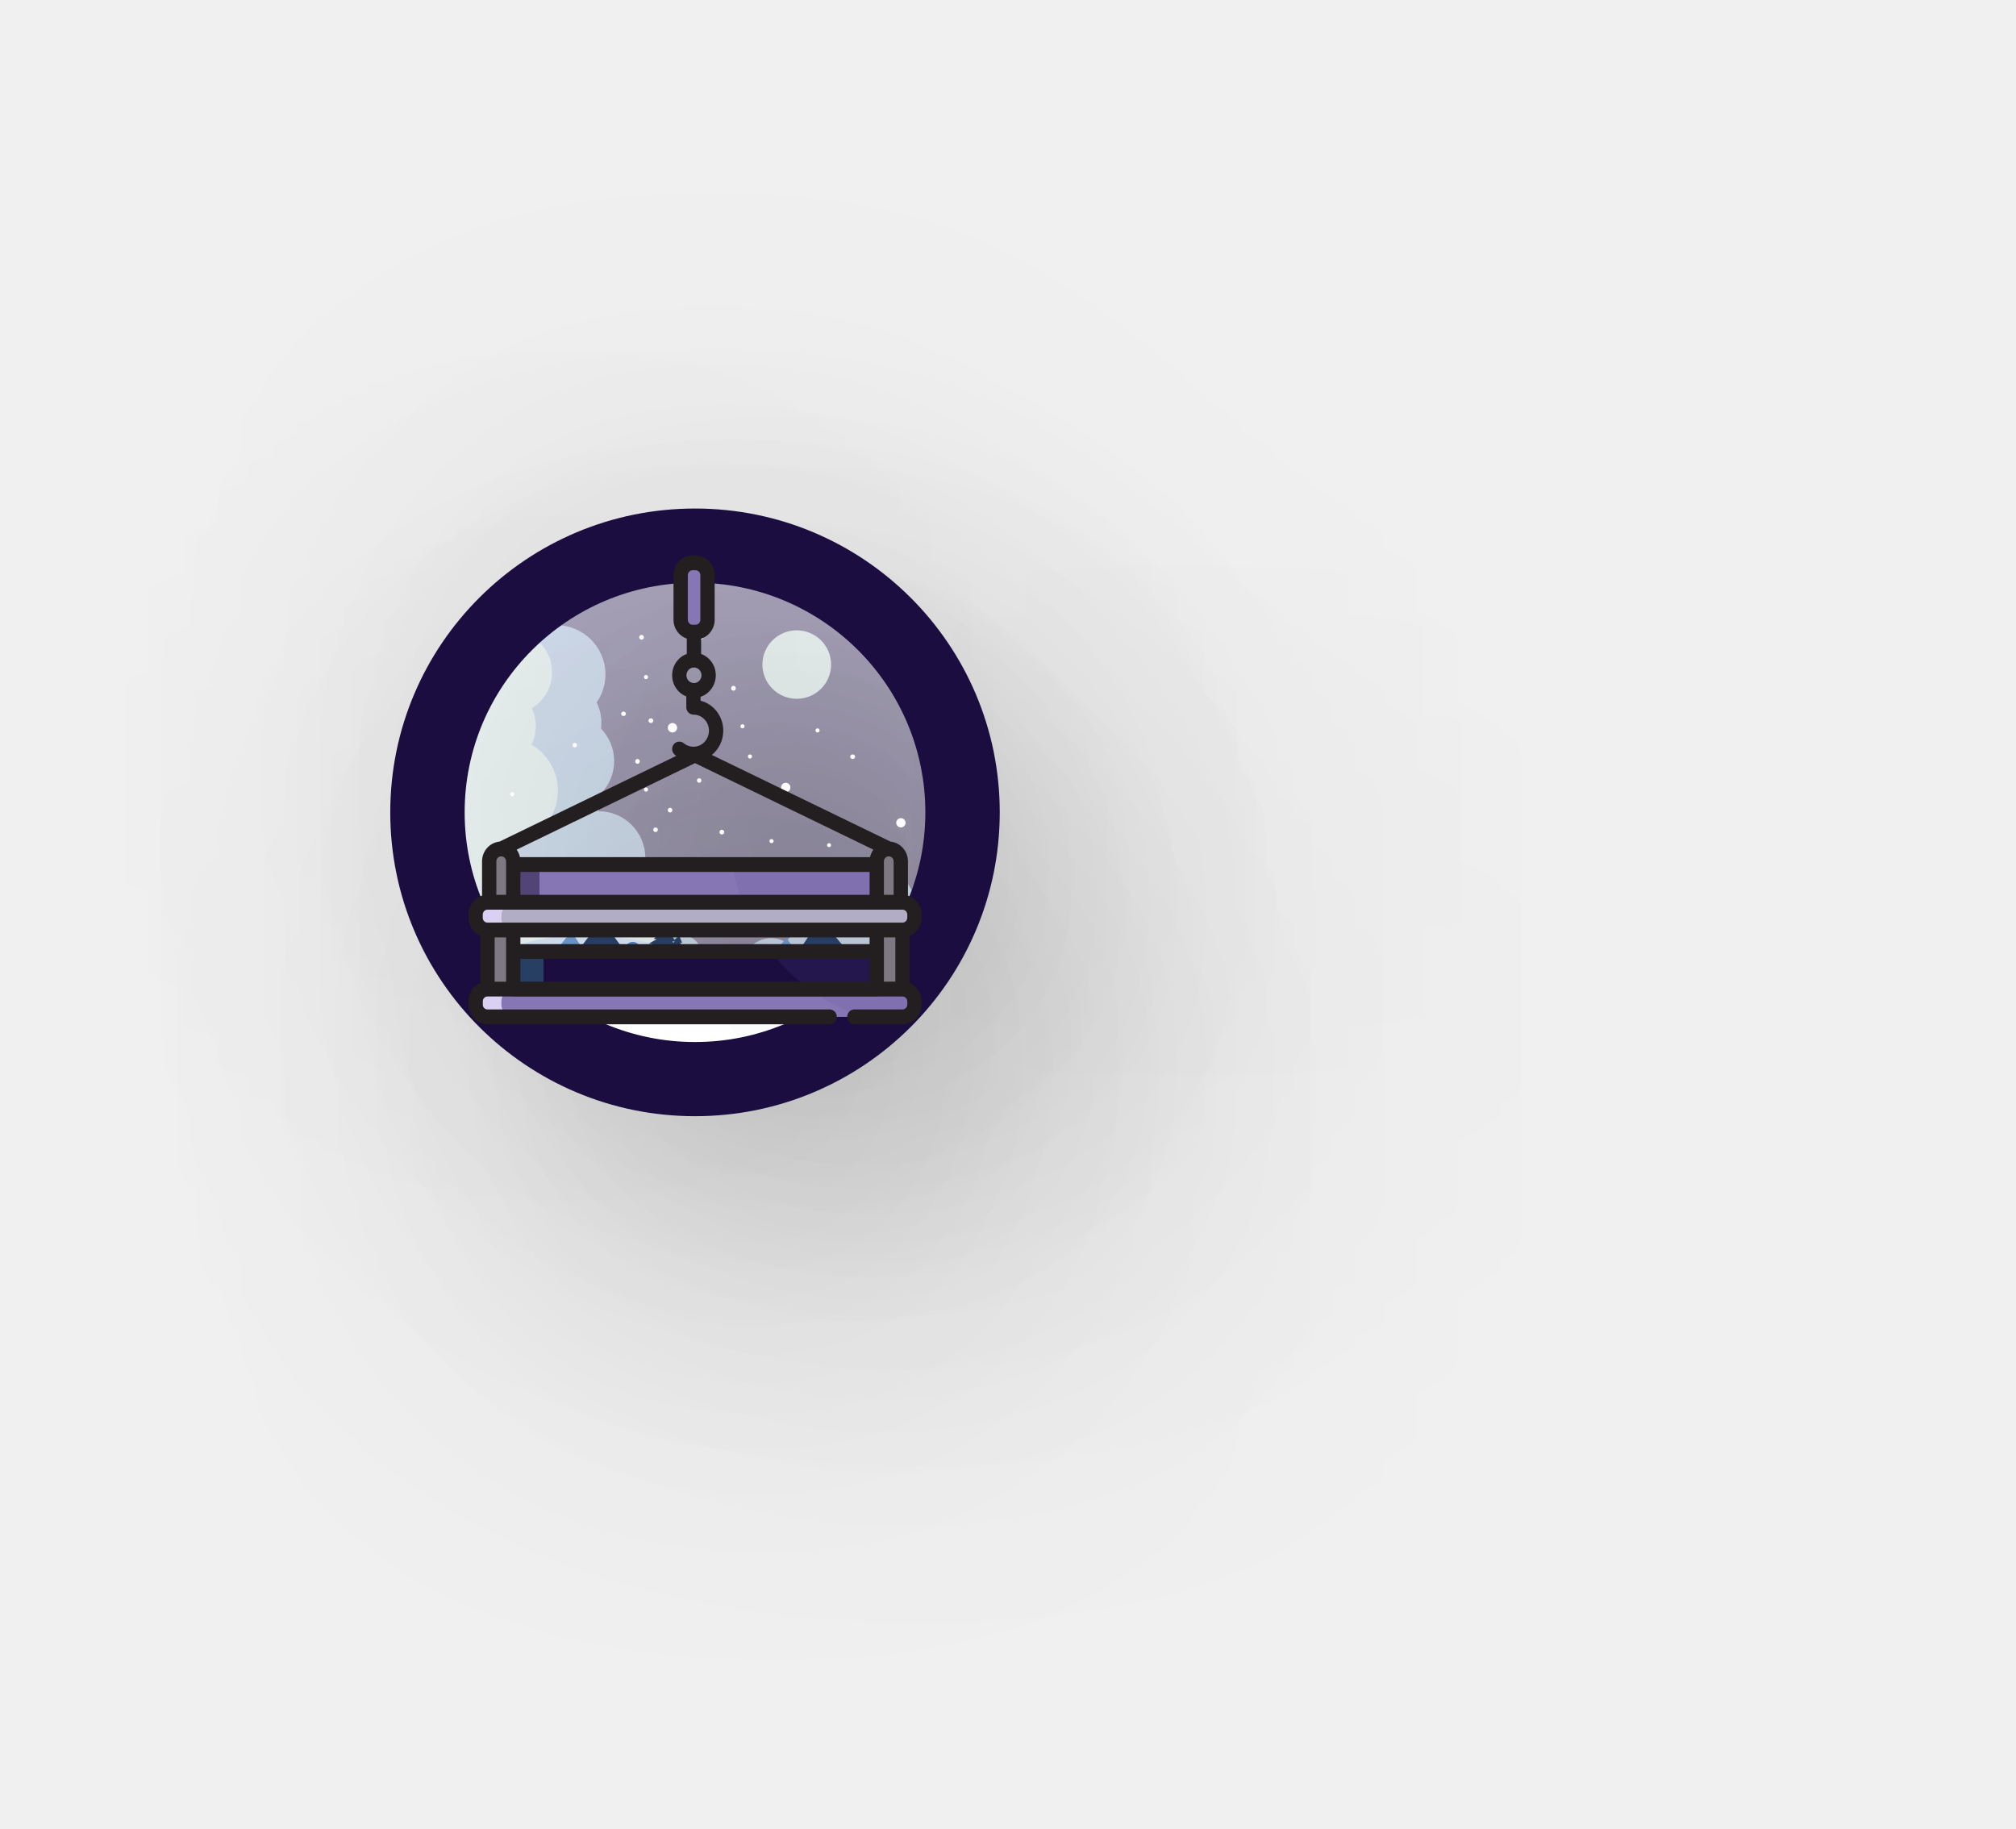
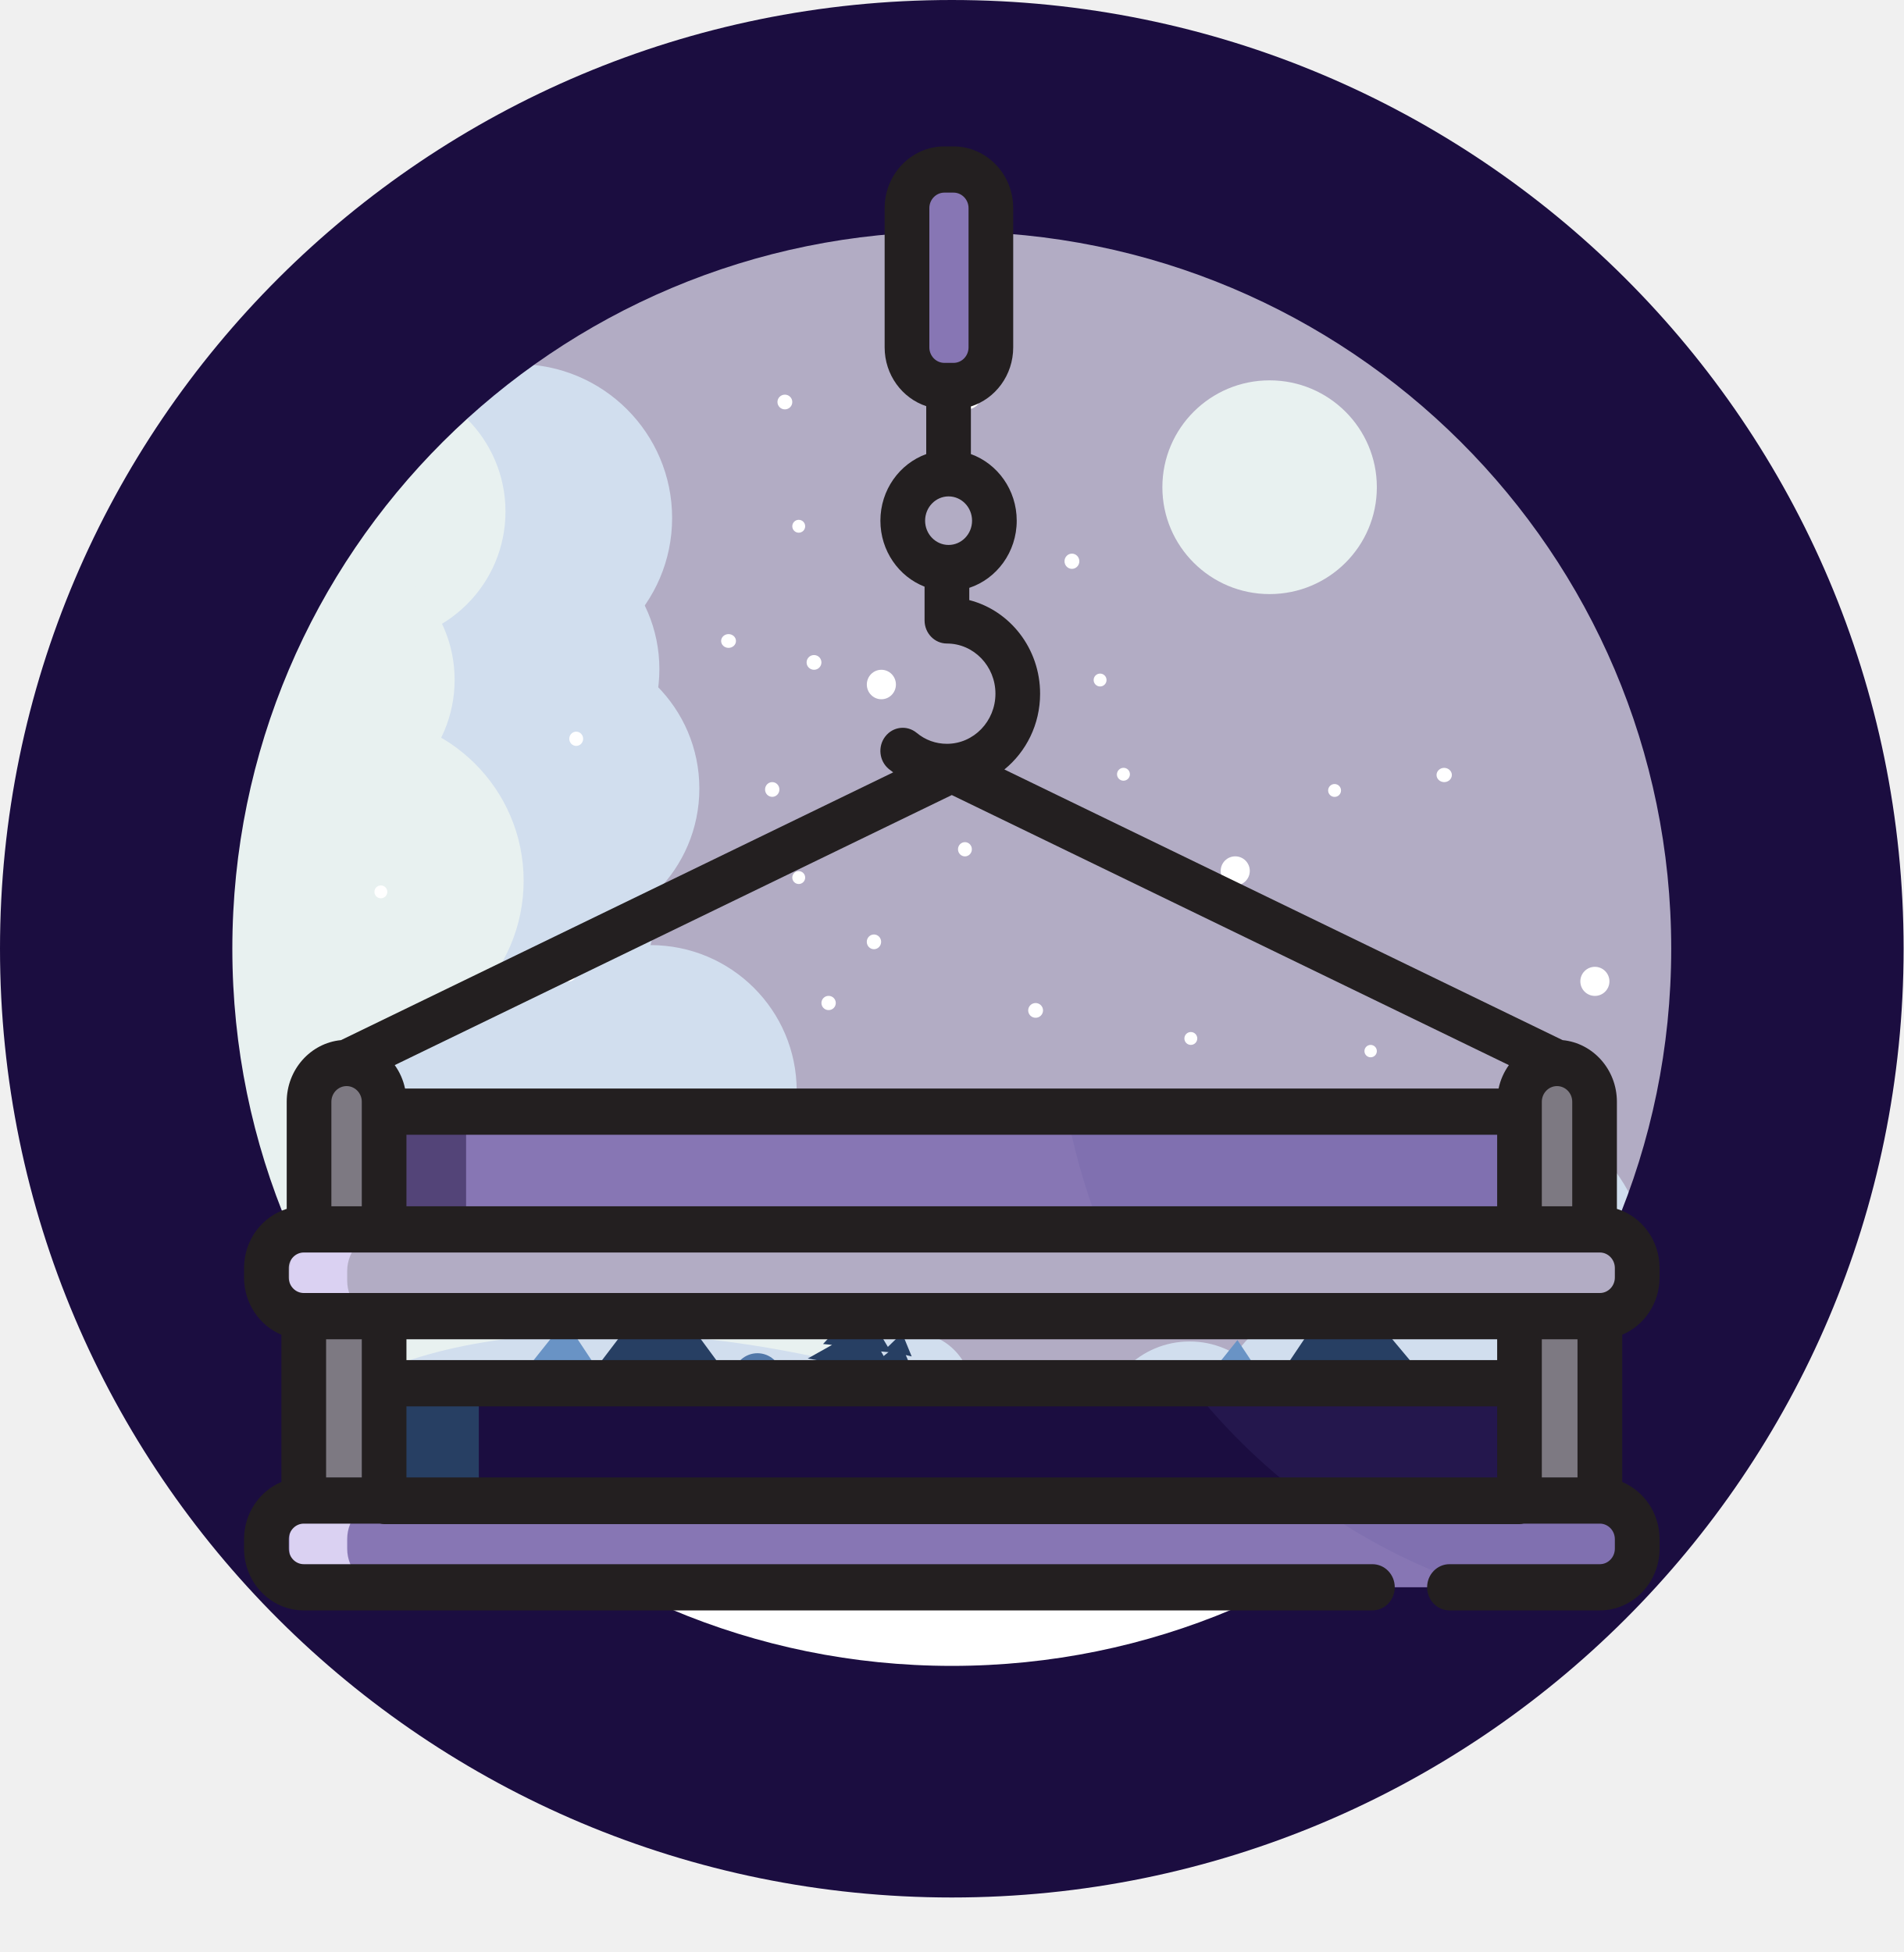
- <svg xmlns="http://www.w3.org/2000/svg" width="129" height="117" viewBox="0 0 129 117" fill="none">
-   <ellipse cx="45.313" cy="50.701" rx="14.608" ry="14.564" fill="#B2ACC4" />
-   <g filter="url(#filter0_dd_36_124)">
-     <path d="M38.741 43.152C38.741 44.893 37.325 46.305 35.579 46.305C33.832 46.305 32.417 44.893 32.417 43.152C32.417 41.411 33.832 40 35.579 40C37.325 40 38.741 41.411 38.741 43.152Z" fill="#D1DEEE" />
-     <path d="M38.481 46.249C38.481 47.898 37.14 49.234 35.486 49.234C33.832 49.234 32.491 47.898 32.491 46.249C32.491 44.6 33.832 43.264 35.486 43.264C37.14 43.264 38.481 44.6 38.481 46.249Z" fill="#D1DEEE" />
-     <path d="M39.299 48.697C39.299 50.345 37.958 51.682 36.304 51.682C34.65 51.682 33.309 50.345 33.309 48.697C33.309 47.048 34.65 45.711 36.304 45.711C37.958 45.711 39.299 47.048 39.299 48.697Z" fill="#D1DEEE" />
-     <path d="M43.429 60.23C43.429 61.121 42.704 61.844 41.81 61.844C40.917 61.844 40.192 61.121 40.192 60.23C40.192 59.339 40.917 58.617 41.81 58.617C42.704 58.617 43.429 59.339 43.429 60.23Z" fill="#D1DEEE" />
-     <path d="M44.88 61.065C44.88 61.741 44.33 62.289 43.652 62.289C42.974 62.289 42.424 61.741 42.424 61.065C42.424 60.389 42.974 59.841 43.652 59.841C44.33 59.841 44.88 60.389 44.88 61.065Z" fill="#D1DEEE" />
-     <path d="M46.889 61.844C46.889 62.52 46.339 63.067 45.661 63.067C44.983 63.067 44.433 62.52 44.433 61.844C44.433 61.168 44.983 60.62 45.661 60.62C46.339 60.62 46.889 61.168 46.889 61.844Z" fill="#D1DEEE" />
-     <path d="M58.757 58.636C58.757 60.592 57.166 62.177 55.204 62.177C53.242 62.177 51.651 60.592 51.651 58.636C51.651 56.68 53.242 55.094 55.204 55.094C57.166 55.094 58.757 56.68 58.757 58.636Z" fill="#D1DEEE" />
-     <path d="M51.167 61.844C51.167 62.847 50.351 63.661 49.344 63.661C48.337 63.661 47.521 62.847 47.521 61.844C47.521 60.84 48.337 60.026 49.344 60.026C50.351 60.026 51.167 60.84 51.167 61.844Z" fill="#D1DEEE" />
-     <path d="M53.66 61.25C53.66 62.254 52.844 63.067 51.837 63.067C50.83 63.067 50.014 62.254 50.014 61.25C50.014 60.247 50.83 59.433 51.837 59.433C52.844 59.433 53.66 60.247 53.66 61.25Z" fill="#D1DEEE" />
-     <path d="M49.27 62.882C49.27 63.886 48.454 64.699 47.447 64.699C46.44 64.699 45.624 63.886 45.624 62.882C45.624 61.878 46.44 61.065 47.447 61.065C48.454 61.065 49.27 61.878 49.27 62.882Z" fill="#D1DEEE" />
-     <path d="M41.308 58.636C41.308 59.527 40.584 60.249 39.69 60.249C38.796 60.249 38.072 59.527 38.072 58.636C38.072 57.745 38.796 57.022 39.69 57.022C40.584 57.022 41.308 57.745 41.308 58.636Z" fill="#D1DEEE" />
-     <path d="M38.406 51.107C38.406 52.756 37.066 54.093 35.411 54.093C33.757 54.093 32.417 52.756 32.417 51.107C32.417 49.458 33.757 48.122 35.411 48.122C37.066 48.122 38.406 49.458 38.406 51.107Z" fill="#D1DEEE" />
-     <path d="M41.293 54.89C41.293 56.539 39.952 57.875 38.298 57.875C36.644 57.875 30.705 57.336 30.705 55.687C30.705 54.038 36.644 51.905 38.298 51.905C39.952 51.905 41.293 53.241 41.293 54.89Z" fill="#D1DEEE" />
-   </g>
-   <g filter="url(#filter1_d_36_124)">
-     <path d="M35.328 43.02C35.328 44.505 34.12 45.709 32.63 45.709C31.14 45.709 29.932 44.505 29.932 43.02C29.932 41.535 31.14 40.332 32.63 40.332C34.12 40.332 35.328 41.535 35.328 43.02Z" fill="#E8F1F0" />
-     <path d="M34.286 46.469C34.286 47.954 33.078 49.158 31.588 49.158C30.098 49.158 28.89 47.954 28.89 46.469C28.89 44.984 30.098 43.781 31.588 43.781C33.078 43.781 34.286 44.984 34.286 46.469Z" fill="#E8F1F0" />
-     <path d="M35.7 50.586C35.7 52.46 34.175 53.979 32.295 53.979C30.415 53.979 28.89 52.46 28.89 50.586C28.89 48.712 30.415 47.192 32.295 47.192C34.175 47.192 35.7 48.712 35.7 50.586Z" fill="#E8F1F0" />
-     <path d="M32.946 54.498C32.946 55.952 31.763 57.131 30.304 57.131C28.845 57.131 27.662 55.952 27.662 54.498C27.662 53.044 28.845 51.865 30.304 51.865C31.763 51.865 32.946 53.044 32.946 54.498Z" fill="#E8F1F0" />
-     <path d="M36.928 58.8C36.928 60.254 35.745 61.433 34.286 61.433C32.827 61.433 31.644 60.254 31.644 58.8C31.644 57.346 32.827 56.167 34.286 56.167C35.745 56.167 36.928 57.346 36.928 58.8Z" fill="#E8F1F0" />
-     <path d="M38.788 58.986C38.788 59.887 38.055 60.617 37.151 60.617C36.247 60.617 35.514 59.887 35.514 58.986C35.514 58.084 36.247 57.354 37.151 57.354C38.055 57.354 38.788 58.084 38.788 58.986Z" fill="#E8F1F0" />
-     <path d="M40.611 59.876C40.611 60.551 40.062 61.099 39.383 61.099C38.705 61.099 38.156 60.551 38.156 59.876C38.156 59.2 38.705 58.652 39.383 58.652C40.062 58.652 40.611 59.2 40.611 59.876Z" fill="#E8F1F0" />
-     <path d="M42.397 60.617C42.397 61.293 41.848 61.841 41.169 61.841C40.491 61.841 39.942 61.293 39.942 60.617C39.942 59.941 40.491 59.393 41.169 59.393C41.848 59.393 42.397 59.941 42.397 60.617Z" fill="#E8F1F0" />
-     <path d="M33.132 58.318C33.132 59.772 31.949 60.951 30.49 60.951C29.031 60.951 27.848 59.772 27.848 58.318C27.848 56.864 29.031 55.685 30.49 55.685C31.949 55.685 33.132 56.864 33.132 58.318Z" fill="#E8F1F0" />
-   </g>
-   <g filter="url(#filter2_d_36_124)">
-     <ellipse cx="50.983" cy="42.522" rx="2.197" ry="2.19" fill="#E8F1F0" />
-   </g>
-   <g filter="url(#filter3_d_36_124)">
-     <ellipse cx="10.708" cy="4.936" rx="10.708" ry="4.936" transform="matrix(0.972867 0.231363 -0.232686 0.972552 31.7778 57.9825)" fill="#D1DEEE" />
-   </g>
-   <path d="M49.523 60.997L50.324 59.997L51.049 61.09H50.77L51.291 61.83H51.049L51.291 62.256H50.77H50.212L49.207 62.348L49.523 61.83H49.337L49.84 61.09L49.523 60.997Z" fill="#6993C5" />
-   <path d="M53.91 59.753L52.398 57.894L51.273 59.914L51.756 59.885L50.885 61.183L51.349 61.155L50.229 62.041L54.728 62.138L53.881 61.093L54.401 61.062L53.335 59.788L53.91 59.753Z" fill="#273F63" />
-   <path d="M43.119 59.704L42.64 58.875L42.068 59.602L42.26 59.62L41.834 60.078L42.019 60.096L41.52 60.376L43.291 60.698L43.023 60.232L43.23 60.252L42.89 59.682L43.119 59.704Z" fill="#273F63" />
-   <path d="M43.65 60.333L43.453 59.854L43.094 60.202L43.196 60.226L42.935 60.441L43.032 60.464L42.745 60.577L43.67 60.877L43.56 60.608L43.669 60.634L43.529 60.304L43.65 60.333Z" fill="#273F63" />
-   <g filter="url(#filter4_d_36_124)">
-     <path d="M59.113 64.026C58.622 63.503 57.916 63.044 57.046 62.682C56.176 62.321 55.163 62.067 54.083 61.938C53.003 61.809 51.881 61.809 50.801 61.938C49.72 62.066 48.708 62.32 47.838 62.681C46.967 63.043 46.261 63.502 45.77 64.025C45.279 64.548 45.017 65.123 45.001 65.707C44.985 66.29 45.217 66.868 45.679 67.399C46.141 67.93 46.822 68.399 47.673 68.773L52.441 65.763L59.113 64.026Z" fill="white" />
-   </g>
-   <path d="M39.849 59.902L38.455 57.949L37.209 59.902H37.693L36.744 61.148H37.209L36.038 61.967L40.519 62.339L39.738 61.241H40.258L39.273 59.902H39.849Z" fill="#273F63" />
-   <path d="M35.756 60.597L36.552 59.597L37.274 60.69H36.996L37.515 61.43H37.274L37.515 61.856H36.996H36.441L35.441 61.948L35.756 61.43H35.57L36.071 60.69L35.756 60.597Z" fill="#6993C5" />
-   <path d="M40.991 61.476L40.489 60.768L40.081 61.476H40.229L39.932 61.978H40.081L39.746 62.407H41.233L40.991 61.978H41.177L40.768 61.476H40.991Z" fill="#5E718F" stroke="#5177A8" stroke-linecap="round" stroke-linejoin="round" />
-   <g filter="url(#filter5_d_36_124)">
-     <ellipse cx="7.311" cy="3.133" rx="7.311" ry="3.133" transform="matrix(0.936286 0.351239 -0.353098 0.935586 35.0403 60.1428)" fill="white" />
-   </g>
-   <path d="M63.972 51.979C63.972 62.716 55.241 71.42 44.472 71.42C33.702 71.42 24.972 62.716 24.972 51.979C24.972 41.242 33.702 32.538 44.472 32.538C55.241 32.538 63.972 41.242 63.972 51.979ZM29.732 51.979C29.732 60.095 36.331 66.674 44.472 66.674C52.612 66.674 59.211 60.095 59.211 51.979C59.211 43.863 52.612 37.284 44.472 37.284C36.331 37.284 29.732 43.863 29.732 51.979Z" fill="#1B0D40" />
-   <ellipse cx="43.029" cy="46.565" rx="0.298" ry="0.302" fill="white" />
-   <ellipse cx="44.437" cy="55.281" rx="0.298" ry="0.288" fill="white" />
-   <ellipse cx="50.279" cy="50.384" rx="0.298" ry="0.298" fill="white" />
-   <ellipse cx="57.646" cy="52.647" rx="0.298" ry="0.298" fill="white" />
-   <ellipse cx="44.78" cy="40.629" rx="0.298" ry="0.298" fill="white" />
-   <ellipse cx="39.898" cy="45.672" rx="0.152" ry="0.141" fill="white" />
-   <ellipse cx="41.649" cy="46.111" rx="0.152" ry="0.151" fill="white" />
-   <ellipse cx="40.793" cy="48.716" rx="0.147" ry="0.151" fill="white" />
-   <ellipse cx="44.741" cy="49.94" rx="0.142" ry="0.146" fill="white" />
-   <ellipse cx="41.947" cy="53.091" rx="0.147" ry="0.146" fill="white" />
-   <ellipse cx="46.189" cy="53.242" rx="0.152" ry="0.151" fill="white" />
-   <ellipse cx="54.559" cy="48.418" rx="0.157" ry="0.146" fill="white" />
-   <ellipse cx="41.052" cy="40.776" rx="0.152" ry="0.151" fill="white" />
-   <ellipse cx="46.932" cy="44.038" rx="0.152" ry="0.156" fill="white" />
-   <ellipse cx="49.354" cy="57.022" rx="0.147" ry="0.146" fill="white" />
-   <ellipse cx="38.405" cy="59.441" rx="0.147" ry="0.156" fill="white" />
-   <ellipse cx="52.289" cy="60.919" rx="0.157" ry="0.151" fill="white" />
-   <ellipse cx="36.62" cy="52.501" rx="0.152" ry="0.151" fill="white" />
-   <ellipse cx="36.776" cy="47.677" rx="0.142" ry="0.146" fill="white" />
-   <ellipse cx="42.877" cy="51.837" rx="0.147" ry="0.151" fill="white" />
-   <ellipse cx="44.662" cy="44.897" rx="0.034" ry="0.039" fill="#C4C4C4" />
-   <ellipse cx="45.812" cy="46.594" rx="0.039" ry="0.039" fill="#C4C4C4" />
-   <ellipse cx="47.989" cy="48.404" rx="0.132" ry="0.132" fill="white" />
-   <ellipse cx="47.51" cy="46.472" rx="0.132" ry="0.132" fill="white" />
-   <ellipse cx="41.336" cy="43.322" rx="0.132" ry="0.132" fill="white" />
-   <ellipse cx="47.06" cy="55.603" rx="0.122" ry="0.132" fill="white" />
-   <ellipse cx="53.052" cy="54.076" rx="0.127" ry="0.127" fill="white" />
-   <ellipse cx="52.793" cy="59.3" rx="0.132" ry="0.132" fill="white" />
-   <ellipse cx="32.775" cy="50.813" rx="0.132" ry="0.132" fill="white" />
-   <ellipse cx="41.336" cy="50.521" rx="0.132" ry="0.132" fill="white" />
-   <ellipse cx="43.195" cy="57.822" rx="0.132" ry="0.127" fill="white" />
-   <ellipse cx="45.308" cy="58.129" rx="0.132" ry="0.132" fill="white" />
-   <ellipse cx="49.369" cy="53.818" rx="0.132" ry="0.132" fill="white" />
-   <ellipse cx="52.314" cy="46.736" rx="0.132" ry="0.132" fill="white" />
+ <svg xmlns="http://www.w3.org/2000/svg" width="39" height="40" viewBox="0 0 39 40" fill="none">
+   <ellipse cx="20.341" cy="18.163" rx="14.608" ry="14.564" fill="#B2ACC4" />
+   <path d="M13.77 10.615C13.77 12.356 12.354 13.767 10.607 13.767C8.861 13.767 7.445 12.356 7.445 10.615C7.445 8.874 8.861 7.462 10.607 7.462C12.354 7.462 13.77 8.874 13.77 10.615Z" fill="#D1DEEE" />
+   <path d="M13.509 13.711C13.509 15.36 12.168 16.697 10.514 16.697C8.86 16.697 7.519 15.36 7.519 13.711C7.519 12.063 8.86 10.726 10.514 10.726C12.168 10.726 13.509 12.063 13.509 13.711Z" fill="#D1DEEE" />
+   <path d="M14.328 16.159C14.328 17.808 12.987 19.145 11.333 19.145C9.679 19.145 8.338 17.808 8.338 16.159C8.338 14.51 9.679 13.174 11.333 13.174C12.987 13.174 14.328 14.51 14.328 16.159Z" fill="#D1DEEE" />
+   <path d="M18.457 27.693C18.457 28.584 17.733 29.306 16.839 29.306C15.945 29.306 15.22 28.584 15.22 27.693C15.22 26.802 15.945 26.079 16.839 26.079C17.733 26.079 18.457 26.802 18.457 27.693Z" fill="#D1DEEE" />
+   <path d="M19.908 28.527C19.908 29.203 19.358 29.751 18.68 29.751C18.002 29.751 17.453 29.203 17.453 28.527C17.453 27.851 18.002 27.303 18.68 27.303C19.358 27.303 19.908 27.851 19.908 28.527Z" fill="#D1DEEE" />
+   <path d="M21.917 29.306C21.917 29.982 21.367 30.53 20.689 30.53C20.011 30.53 19.462 29.982 19.462 29.306C19.462 28.63 20.011 28.082 20.689 28.082C21.367 28.082 21.917 28.63 21.917 29.306Z" fill="#D1DEEE" />
+   <path d="M33.785 26.098C33.785 28.054 32.194 29.64 30.232 29.64C28.27 29.64 26.679 28.054 26.679 26.098C26.679 24.142 28.27 22.556 30.232 22.556C32.194 22.556 33.785 24.142 33.785 26.098Z" fill="#D1DEEE" />
+   <path d="M26.195 29.306C26.195 30.31 25.379 31.123 24.372 31.123C23.366 31.123 22.549 30.31 22.549 29.306C22.549 28.302 23.366 27.489 24.372 27.489C25.379 27.489 26.195 28.302 26.195 29.306Z" fill="#D1DEEE" />
+   <path d="M28.688 28.713C28.688 29.716 27.872 30.53 26.865 30.53C25.858 30.53 25.042 29.716 25.042 28.713C25.042 27.709 25.858 26.895 26.865 26.895C27.872 26.895 28.688 27.709 28.688 28.713Z" fill="#D1DEEE" />
+   <path d="M24.298 30.344C24.298 31.348 23.482 32.162 22.475 32.162C21.468 32.162 20.652 31.348 20.652 30.344C20.652 29.341 21.468 28.527 22.475 28.527C23.482 28.527 24.298 29.341 24.298 30.344Z" fill="#D1DEEE" />
+   <path d="M16.337 26.098C16.337 26.989 15.612 27.711 14.718 27.711C13.824 27.711 13.1 26.989 13.1 26.098C13.1 25.207 13.824 24.485 14.718 24.485C15.612 24.485 16.337 25.207 16.337 26.098Z" fill="#D1DEEE" />
+   <path d="M13.435 18.57C13.435 20.218 12.094 21.555 10.44 21.555C8.786 21.555 7.445 20.218 7.445 18.57C7.445 16.921 8.786 15.584 10.44 15.584C12.094 15.584 13.435 16.921 13.435 18.57Z" fill="#D1DEEE" />
+   <path d="M16.322 22.352C16.322 24.001 14.981 25.338 13.327 25.338C11.673 25.338 5.734 24.799 5.734 23.15C5.734 21.501 11.673 19.367 13.327 19.367C14.981 19.367 16.322 20.704 16.322 22.352Z" fill="#D1DEEE" />
+   <path d="M10.356 10.483C10.356 11.968 9.148 13.171 7.658 13.171C6.168 13.171 4.96 11.968 4.96 10.483C4.96 8.998 6.168 7.794 7.658 7.794C9.148 7.794 10.356 8.998 10.356 10.483Z" fill="#E8F1F0" />
+   <path d="M9.314 13.932C9.314 15.417 8.106 16.62 6.616 16.62C5.126 16.62 3.919 15.417 3.919 13.932C3.919 12.447 5.126 11.243 6.616 11.243C8.106 11.243 9.314 12.447 9.314 13.932Z" fill="#E8F1F0" />
+   <path d="M10.728 18.048C10.728 19.922 9.204 21.441 7.323 21.441C5.443 21.441 3.919 19.922 3.919 18.048C3.919 16.174 5.443 14.655 7.323 14.655C9.204 14.655 10.728 16.174 10.728 18.048Z" fill="#E8F1F0" />
+   <path d="M7.974 21.961C7.974 23.415 6.792 24.594 5.333 24.594C3.873 24.594 2.691 23.415 2.691 21.961C2.691 20.506 3.873 19.328 5.333 19.328C6.792 19.328 7.974 20.506 7.974 21.961Z" fill="#E8F1F0" />
+   <path d="M11.956 26.262C11.956 27.717 10.773 28.895 9.314 28.895C7.855 28.895 6.672 27.717 6.672 26.262C6.672 24.808 7.855 23.629 9.314 23.629C10.773 23.629 11.956 24.808 11.956 26.262Z" fill="#E8F1F0" />
+   <path d="M13.816 26.448C13.816 27.349 13.083 28.08 12.179 28.08C11.275 28.08 10.542 27.349 10.542 26.448C10.542 25.547 11.275 24.816 12.179 24.816C13.083 24.816 13.816 25.547 13.816 26.448Z" fill="#E8F1F0" />
+   <path d="M15.64 27.338C15.64 28.014 15.09 28.562 14.412 28.562C13.734 28.562 13.184 28.014 13.184 27.338C13.184 26.662 13.734 26.114 14.412 26.114C15.09 26.114 15.64 26.662 15.64 27.338Z" fill="#E8F1F0" />
+   <path d="M17.426 28.08C17.426 28.756 16.876 29.303 16.198 29.303C15.52 29.303 14.97 28.756 14.97 28.08C14.97 27.404 15.52 26.856 16.198 26.856C16.876 26.856 17.426 27.404 17.426 28.08Z" fill="#E8F1F0" />
+   <path d="M8.161 25.78C8.161 27.235 6.978 28.413 5.519 28.413C4.06 28.413 2.877 27.235 2.877 25.78C2.877 24.326 4.06 23.147 5.519 23.147C6.978 23.147 8.161 24.326 8.161 25.78Z" fill="#E8F1F0" />
+   <ellipse cx="26.011" cy="9.984" rx="2.197" ry="2.19" fill="#E8F1F0" />
+   <ellipse cx="10.708" cy="4.936" rx="10.708" ry="4.936" transform="matrix(0.972867 0.231363 -0.232686 0.972552 6.80614 25.4449)" fill="#D1DEEE" />
+   <path d="M24.552 28.459L25.352 27.46L26.078 28.552H25.799L26.32 29.292H26.078L26.32 29.718H25.799H25.24L24.236 29.811L24.552 29.292H24.366L24.868 28.552L24.552 28.459Z" fill="#6993C5" />
+   <path d="M28.939 27.216L27.427 25.356L26.302 27.376L26.784 27.347L25.913 28.645L26.378 28.617L25.257 29.503L29.756 29.601L28.909 28.556L29.429 28.524L28.363 27.251L28.939 27.216Z" fill="#273F63" />
+   <path d="M18.148 27.167L17.668 26.337L17.096 27.064L17.288 27.083L16.862 27.541L17.047 27.559L16.549 27.838L18.319 28.16L18.051 27.694L18.258 27.714L17.918 27.144L18.148 27.167Z" fill="#273F63" />
+   <path d="M18.678 27.796L18.482 27.317L18.123 27.665L18.224 27.689L17.963 27.903L18.061 27.926L17.774 28.04L18.698 28.34L18.588 28.071L18.698 28.097L18.557 27.767L18.678 27.796Z" fill="#273F63" />
+   <path d="M34.141 31.488C33.65 30.965 32.944 30.506 32.074 30.145C31.204 29.783 30.192 29.529 29.111 29.4C28.031 29.271 26.91 29.271 25.829 29.4C24.749 29.529 23.736 29.783 22.866 30.144C21.996 30.505 21.289 30.964 20.799 31.487C20.308 32.011 20.045 32.585 20.029 33.169C20.013 33.753 20.245 34.331 20.707 34.861C21.17 35.392 21.851 35.861 22.701 36.236L27.469 33.225L34.141 31.488Z" fill="white" />
+   <path d="M14.878 27.364L13.483 25.411L12.237 27.364H12.721L11.773 28.611H12.237L11.066 29.429L15.547 29.801L14.766 28.704H15.287L14.301 27.364H14.878Z" fill="#273F63" />
+   <path d="M10.784 28.059L11.58 27.06L12.303 28.152H12.025L12.543 28.892H12.303L12.543 29.318H12.025H11.469L10.469 29.411L10.784 28.892H10.599L11.099 28.152L10.784 28.059Z" fill="#6993C5" />
+   <path d="M16.02 28.938L15.518 28.23L15.109 28.938H15.258L14.96 29.441H15.109L14.774 29.869H16.261L16.02 29.441H16.206L15.797 28.938H16.02Z" fill="#5E718F" stroke="#5177A8" stroke-linecap="round" stroke-linejoin="round" />
+   <ellipse cx="7.311" cy="3.133" rx="7.311" ry="3.133" transform="matrix(0.936286 0.351239 -0.353098 0.935586 10.0686 27.6052)" fill="white" />
+   <path d="M39 19.441C39 30.178 30.27 38.883 19.5 38.883C8.73 38.883 0 30.178 0 19.441C0 8.704 8.73 0 19.5 0C30.27 0 39 8.704 39 19.441ZM4.76 19.441C4.76 27.557 11.36 34.137 19.5 34.137C27.64 34.137 34.239 27.557 34.239 19.441C34.239 11.325 27.64 4.746 19.5 4.746C11.36 4.746 4.76 11.325 4.76 19.441Z" fill="#1B0D40" />
+   <ellipse cx="18.057" cy="14.027" rx="0.298" ry="0.302" fill="white" />
+   <ellipse cx="19.466" cy="22.743" rx="0.298" ry="0.288" fill="white" />
+   <ellipse cx="25.307" cy="17.846" rx="0.298" ry="0.298" fill="white" />
+   <ellipse cx="32.675" cy="20.11" rx="0.298" ry="0.298" fill="white" />
+   <ellipse cx="19.808" cy="8.092" rx="0.298" ry="0.298" fill="white" />
+   <ellipse cx="14.926" cy="13.135" rx="0.152" ry="0.141" fill="white" />
+   <ellipse cx="16.677" cy="13.574" rx="0.152" ry="0.151" fill="white" />
+   <ellipse cx="15.821" cy="16.178" rx="0.147" ry="0.151" fill="white" />
+   <ellipse cx="19.769" cy="17.403" rx="0.142" ry="0.146" fill="white" />
+   <ellipse cx="16.976" cy="20.553" rx="0.147" ry="0.146" fill="white" />
+   <ellipse cx="21.217" cy="20.705" rx="0.152" ry="0.151" fill="white" />
+   <ellipse cx="29.588" cy="15.881" rx="0.157" ry="0.146" fill="white" />
+   <ellipse cx="16.08" cy="8.238" rx="0.152" ry="0.151" fill="white" />
+   <ellipse cx="21.961" cy="11.501" rx="0.152" ry="0.156" fill="white" />
+   <ellipse cx="24.382" cy="24.485" rx="0.147" ry="0.146" fill="white" />
+   <ellipse cx="13.434" cy="26.904" rx="0.147" ry="0.156" fill="white" />
+   <ellipse cx="27.318" cy="28.382" rx="0.157" ry="0.151" fill="white" />
+   <ellipse cx="11.648" cy="19.963" rx="0.152" ry="0.151" fill="white" />
+   <ellipse cx="11.805" cy="15.139" rx="0.142" ry="0.146" fill="white" />
+   <ellipse cx="17.905" cy="19.3" rx="0.147" ry="0.151" fill="white" />
+   <ellipse cx="19.691" cy="12.359" rx="0.034" ry="0.039" fill="#C4C4C4" />
+   <ellipse cx="20.84" cy="14.057" rx="0.039" ry="0.039" fill="#C4C4C4" />
+   <ellipse cx="23.017" cy="15.866" rx="0.132" ry="0.132" fill="white" />
+   <ellipse cx="22.538" cy="13.935" rx="0.132" ry="0.132" fill="white" />
+   <ellipse cx="16.364" cy="10.784" rx="0.132" ry="0.132" fill="white" />
+   <ellipse cx="22.088" cy="23.065" rx="0.122" ry="0.132" fill="white" />
+   <ellipse cx="28.081" cy="21.539" rx="0.127" ry="0.127" fill="white" />
+   <ellipse cx="27.822" cy="26.762" rx="0.132" ry="0.132" fill="white" />
+   <ellipse cx="7.803" cy="18.276" rx="0.132" ry="0.132" fill="white" />
+   <ellipse cx="16.364" cy="17.983" rx="0.132" ry="0.132" fill="white" />
+   <ellipse cx="18.223" cy="25.285" rx="0.132" ry="0.127" fill="white" />
+   <ellipse cx="20.337" cy="25.592" rx="0.132" ry="0.132" fill="white" />
+   <ellipse cx="24.397" cy="21.28" rx="0.132" ry="0.132" fill="white" />
+   <ellipse cx="27.342" cy="16.198" rx="0.132" ry="0.132" fill="white" />
  <g clip-path="url(#clip0_36_124)">
-     <path d="M50.287 60.882H44.472H38.656H32.841V63.295H38.656H44.472H50.287H56.102V60.882H50.287Z" fill="#1B0D40" />
-     <path d="M34.782 60.882H32.803V64.261H34.782V60.882Z" fill="#273F63" />
-     <path d="M54.667 65.064H57.749C58.171 65.064 58.514 64.71 58.514 64.272V64.078C58.514 63.641 58.171 63.286 57.749 63.286H53.15H35.794H31.195C30.772 63.286 30.43 63.641 30.43 64.078V64.272C30.43 64.71 30.772 65.064 31.195 65.064H35.794H53.089" fill="#8776B4" />
-     <path d="M50.287 55.317H44.472H38.656H32.841V57.73H38.656H44.472H50.287H56.102V55.317H50.287Z" fill="#8776B4" />
-     <path d="M34.521 55.38H32.543V58.435H34.521V55.38Z" fill="#534478" />
+     <path d="M25.315 28.345H19.5H13.685H7.869V30.758H13.685H19.5H25.315H31.131V28.345H25.315Z" fill="#1B0D40" />
+     <path d="M9.81 28.345H7.832V31.723H9.81V28.345Z" fill="#273F63" />
+     <path d="M29.696 32.526H32.777C33.2 32.526 33.542 32.172 33.542 31.735V31.54C33.542 31.103 33.2 30.749 32.777 30.749H28.178H10.822H6.223C5.801 30.749 5.458 31.103 5.458 31.54V31.735C5.458 32.172 5.801 32.526 6.223 32.526H10.822H28.117" fill="#8776B4" />
+     <path d="M25.315 22.779H19.5H13.685H7.869V25.192H13.685H19.5H25.315H31.131V22.779H25.315Z" fill="#8776B4" />
+     <path d="M9.549 22.842H7.571V25.898H9.549V22.842Z" fill="#534478" />
    <g opacity="0.15">
-       <path d="M58.934 63.947C58.934 63.51 58.592 63.156 58.169 63.156H56.991V60.752H50.932H49.225C50.667 62.654 52.62 64.121 54.87 64.933H55.088H58.169C58.592 64.933 58.934 64.579 58.934 64.142V63.947Z" fill="#55509A" />
-       <path d="M55.088 59.44H58.169C58.592 59.44 58.934 59.086 58.934 58.649V58.454C58.934 58.017 58.592 57.663 58.169 57.663H57.346V55.25H51.132H46.816C47.089 56.757 47.617 58.17 48.354 59.44H53.509H55.088V59.44H55.088Z" fill="#55509A" />
+       <path d="M33.962 31.41C33.962 30.972 33.62 30.618 33.197 30.618H32.019V28.214H25.96H24.254C25.695 30.116 27.648 31.583 29.898 32.396H30.116H33.197C33.62 32.396 33.962 32.041 33.962 31.604V31.41Z" fill="#55509A" />
+       <path d="M30.116 26.903H33.197C33.62 26.903 33.962 26.548 33.962 26.111V25.916C33.962 25.479 33.62 25.125 33.197 25.125H32.374V22.712H26.161H21.844C22.117 24.219 22.645 25.633 23.382 26.903H28.537H30.116V26.903H30.116Z" fill="#55509A" />
    </g>
-     <path d="M44.507 36.011H44.319C43.897 36.011 43.554 36.366 43.554 36.803V39.656C43.554 40.093 43.897 40.447 44.319 40.447H44.507C44.93 40.447 45.272 40.093 45.272 39.656V38.917V36.803C45.272 36.366 44.93 36.011 44.507 36.011Z" fill="#8776B4" />
-     <path d="M32.072 54.319C31.648 54.319 31.303 54.675 31.303 55.115V55.62V57.225V57.73H32.841V57.225V55.62V55.115C32.841 54.675 32.497 54.319 32.072 54.319Z" fill="#7D7982" />
-     <path d="M56.871 54.319C56.447 54.319 56.102 54.675 56.102 55.115V55.62V57.225V57.73H57.64V57.225V55.62V55.115C57.64 54.675 57.296 54.319 56.871 54.319Z" fill="#7D7982" />
-     <path d="M57.749 59.507H56.102V63.286H57.749V59.507Z" fill="#7D7982" />
-     <path d="M32.841 59.507H31.195V63.286H32.841V59.507Z" fill="#7D7982" />
-     <path d="M57.749 57.73H53.15H35.794H31.195C30.772 57.73 30.43 58.084 30.43 58.521V58.716C30.43 59.153 30.772 59.508 31.195 59.508H35.794H53.089H54.668H57.749C58.171 59.508 58.514 59.153 58.514 58.716V58.521C58.514 58.084 58.171 57.73 57.749 57.73Z" fill="#B2ACC4" />
-     <path d="M32.085 64.272V64.078C32.085 63.641 32.427 63.286 32.85 63.286H31.665C31.243 63.286 30.9 63.641 30.9 64.078V64.272C30.9 64.71 31.243 65.064 31.665 65.064H32.85C32.427 65.064 32.085 64.71 32.085 64.272Z" fill="#DAD1F2" />
-     <path d="M32.085 58.779V58.585C32.085 58.148 32.427 57.793 32.85 57.793H31.665C31.243 57.793 30.9 58.148 30.9 58.585V58.779C30.9 59.216 31.243 59.571 31.665 59.571H32.85C32.427 59.571 32.085 59.216 32.085 58.779Z" fill="#DAD1F2" />
-     <path d="M58.972 58.716V58.522C58.972 57.949 58.603 57.465 58.098 57.309V55.115C58.098 54.455 57.608 53.912 56.986 53.852L45.549 48.305C45.994 47.944 46.281 47.382 46.281 46.752C46.281 45.827 45.662 45.047 44.83 44.835V44.584C45.393 44.397 45.802 43.851 45.802 43.207C45.802 42.576 45.409 42.039 44.863 41.843V40.866C45.364 40.708 45.73 40.225 45.73 39.656V36.803C45.73 36.105 45.181 35.538 44.507 35.538H44.319C43.645 35.538 43.096 36.105 43.096 36.803V39.656C43.096 40.219 43.454 40.698 43.947 40.861V41.843C43.401 42.039 43.009 42.576 43.009 43.207C43.009 43.825 43.386 44.353 43.914 44.56V45.251C43.914 45.513 44.119 45.725 44.372 45.725C44.92 45.725 45.365 46.186 45.365 46.752C45.365 47.319 44.92 47.78 44.372 47.78C44.144 47.78 43.93 47.702 43.752 47.555C43.555 47.392 43.267 47.425 43.109 47.629C42.951 47.834 42.983 48.132 43.181 48.295C43.21 48.319 43.24 48.343 43.271 48.365L31.958 53.852C31.335 53.912 30.845 54.455 30.845 55.115V57.309C30.341 57.465 29.972 57.95 29.972 58.522V58.716C29.972 59.246 30.289 59.7 30.737 59.888V62.905C30.289 63.093 29.972 63.548 29.972 64.078V64.272C29.972 64.97 30.52 65.538 31.195 65.538H53.088C53.341 65.538 53.546 65.326 53.546 65.064C53.546 64.802 53.341 64.59 53.088 64.59H31.195C31.025 64.59 30.887 64.448 30.887 64.272V64.078C30.887 63.903 31.025 63.76 31.195 63.76H32.752C32.781 63.766 32.811 63.769 32.841 63.769H56.102C56.133 63.769 56.163 63.766 56.191 63.76H57.749C57.918 63.76 58.056 63.903 58.056 64.078V64.272C58.056 64.448 57.918 64.59 57.749 64.59H54.667C54.415 64.59 54.21 64.802 54.21 65.064C54.21 65.326 54.415 65.538 54.667 65.538H57.749C58.423 65.538 58.972 64.97 58.972 64.272V64.078C58.972 63.548 58.654 63.093 58.206 62.905V59.888C58.654 59.7 58.972 59.246 58.972 58.716ZM44.012 36.803C44.012 36.628 44.15 36.485 44.319 36.485H44.507C44.677 36.485 44.814 36.628 44.814 36.803V39.656C44.814 39.831 44.677 39.974 44.507 39.974H44.319C44.15 39.974 44.012 39.831 44.012 39.656V36.803ZM44.405 42.71C44.67 42.71 44.886 42.933 44.886 43.207C44.886 43.482 44.671 43.705 44.405 43.705C44.14 43.705 43.924 43.482 43.924 43.207C43.924 42.933 44.14 42.71 44.405 42.71ZM33.299 62.812V61.356H55.644V62.812H33.299ZM55.644 60.409H33.299V59.981H55.644V60.409H55.644ZM32.841 59.034H31.195C31.025 59.034 30.887 58.891 30.887 58.716V58.522C30.887 58.346 31.025 58.204 31.195 58.204H31.303H32.841H56.102H57.64H57.749C57.918 58.204 58.056 58.346 58.056 58.522V58.716C58.056 58.891 57.918 59.034 57.749 59.034H56.102H32.841ZM31.761 55.115C31.761 54.938 31.9 54.793 32.072 54.793C32.072 54.793 32.072 54.793 32.072 54.793C32.073 54.793 32.073 54.793 32.073 54.793C32.244 54.794 32.383 54.938 32.383 55.115V55.317V57.256H31.761V55.115ZM33.299 57.256V55.791H55.644V57.256H33.299ZM56.56 55.317V55.115C56.56 54.937 56.7 54.793 56.871 54.793C57.043 54.793 57.182 54.937 57.182 55.115V57.256H56.56V55.317ZM55.673 54.843H33.27C33.233 54.667 33.159 54.505 33.059 54.364L44.471 48.829L55.884 54.364C55.784 54.505 55.711 54.667 55.673 54.843ZM31.653 59.981H32.383V60.882V62.813H31.653V59.981ZM56.56 62.812V60.882V59.981H57.291V62.812H56.56V62.812Z" fill="#231F20" />
+     <path d="M19.535 3.474H19.348C18.925 3.474 18.582 3.828 18.582 4.265V7.118C18.582 7.556 18.925 7.91 19.348 7.91H19.535C19.958 7.91 20.301 7.556 20.301 7.118V6.379V4.265C20.301 3.828 19.958 3.474 19.535 3.474Z" fill="#8776B4" />
+     <path d="M7.101 21.782C6.676 21.782 6.332 22.138 6.332 22.577V23.082V24.687V25.192H7.869V24.687V23.082V22.577C7.869 22.138 7.525 21.782 7.101 21.782Z" fill="#7D7982" />
+     <path d="M31.899 21.782C31.475 21.782 31.131 22.138 31.131 22.577V23.082V24.687V25.192H32.669V24.687V23.082V22.577C32.669 22.138 32.324 21.782 31.899 21.782Z" fill="#7D7982" />
+     <path d="M32.777 26.97H31.131V30.748H32.777V26.97Z" fill="#7D7982" />
+     <path d="M7.869 26.97H6.223V30.748H7.869V26.97Z" fill="#7D7982" />
+     <path d="M32.777 25.192H28.178H10.822H6.223C5.801 25.192 5.458 25.547 5.458 25.984V26.178C5.458 26.616 5.801 26.97 6.223 26.97H10.822H28.117H29.696H32.777C33.2 26.97 33.542 26.616 33.542 26.178V25.984C33.542 25.547 33.2 25.192 32.777 25.192Z" fill="#B2ACC4" />
+     <path d="M7.113 31.735V31.54C7.113 31.103 7.456 30.749 7.878 30.749H6.694C6.271 30.749 5.929 31.103 5.929 31.54V31.735C5.929 32.172 6.271 32.526 6.694 32.526H7.878C7.456 32.526 7.113 32.172 7.113 31.735Z" fill="#DAD1F2" />
+     <path d="M7.113 26.242V26.047C7.113 25.61 7.456 25.256 7.878 25.256H6.694C6.271 25.256 5.929 25.61 5.929 26.047V26.242C5.929 26.679 6.271 27.033 6.694 27.033H7.878C7.456 27.033 7.113 26.679 7.113 26.242Z" fill="#DAD1F2" />
+     <path d="M34 26.178V25.984C34 25.412 33.631 24.928 33.126 24.772V22.577C33.126 21.917 32.637 21.374 32.014 21.314L20.577 15.768C21.023 15.406 21.309 14.844 21.309 14.215C21.309 13.289 20.691 12.51 19.858 12.297V12.046C20.421 11.86 20.83 11.313 20.83 10.67C20.83 10.039 20.437 9.502 19.891 9.305V8.329C20.393 8.17 20.758 7.688 20.758 7.118V4.265C20.759 3.568 20.21 3 19.535 3H19.347C18.673 3 18.124 3.568 18.124 4.265V7.118C18.124 7.682 18.483 8.16 18.976 8.323V9.305C18.43 9.502 18.037 10.039 18.037 10.67C18.037 11.288 18.414 11.816 18.942 12.022V12.713C18.942 12.975 19.147 13.187 19.4 13.187C19.948 13.187 20.394 13.648 20.394 14.215C20.394 14.781 19.948 15.242 19.4 15.242C19.172 15.242 18.958 15.165 18.781 15.018C18.583 14.854 18.295 14.887 18.137 15.092C17.979 15.296 18.011 15.594 18.209 15.758C18.238 15.782 18.269 15.805 18.299 15.827L6.986 21.314C6.363 21.374 5.874 21.917 5.874 22.577V24.772C5.369 24.928 5 25.412 5 25.984V26.178C5 26.709 5.317 27.163 5.765 27.351V30.368C5.317 30.556 5 31.01 5 31.54V31.735C5 32.432 5.549 33 6.223 33H28.117C28.37 33 28.575 32.788 28.575 32.526C28.575 32.265 28.37 32.053 28.117 32.053H6.223C6.054 32.053 5.916 31.91 5.916 31.735V31.54C5.916 31.365 6.054 31.222 6.223 31.222H7.78C7.809 31.228 7.839 31.232 7.87 31.232H31.131C31.161 31.232 31.191 31.228 31.22 31.222H32.777C32.946 31.222 33.084 31.365 33.084 31.54V31.735C33.084 31.91 32.946 32.053 32.777 32.053H29.696C29.443 32.053 29.238 32.265 29.238 32.526C29.238 32.788 29.443 33 29.696 33H32.777C33.451 33 34 32.432 34 31.735V31.54C34 31.01 33.683 30.556 33.235 30.368V27.351C33.683 27.163 34 26.709 34 26.178ZM19.04 4.265C19.04 4.09 19.178 3.947 19.348 3.947H19.535C19.705 3.947 19.843 4.09 19.843 4.265V7.118C19.843 7.294 19.705 7.436 19.535 7.436H19.348C19.178 7.436 19.04 7.294 19.04 7.118V4.265ZM19.434 10.172C19.699 10.172 19.915 10.395 19.915 10.67C19.915 10.944 19.699 11.167 19.434 11.167C19.169 11.167 18.953 10.944 18.953 10.67C18.953 10.395 19.169 10.172 19.434 10.172ZM8.327 30.275V28.819H30.673V30.275H8.327ZM30.673 27.871H8.327V27.444H30.673V27.871H30.673ZM7.869 26.496H6.223C6.054 26.496 5.916 26.354 5.916 26.178V25.984C5.916 25.809 6.054 25.666 6.223 25.666H6.332H7.869H31.131H32.669H32.777C32.946 25.666 33.084 25.809 33.084 25.984V26.178C33.084 26.354 32.946 26.496 32.777 26.496H31.131H7.869ZM6.789 22.577C6.789 22.4 6.929 22.256 7.1 22.256C7.1 22.256 7.101 22.256 7.101 22.256C7.101 22.256 7.101 22.256 7.101 22.256C7.272 22.256 7.412 22.4 7.412 22.577V22.779V24.719H6.789V22.577ZM8.327 24.719V23.253H30.673V24.719H8.327ZM31.588 22.779V22.577C31.588 22.4 31.728 22.256 31.899 22.256C32.071 22.256 32.211 22.4 32.211 22.577V24.719H31.588V22.779ZM30.702 22.306H8.298C8.261 22.129 8.188 21.967 8.087 21.826L19.5 16.292L30.913 21.826C30.812 21.967 30.739 22.129 30.702 22.306ZM6.681 27.444H7.412V28.345V30.275H6.681V27.444ZM31.588 30.275V28.345V27.444H32.319V30.275H31.588V30.275Z" fill="#231F20" />
  </g>
  <defs>
-     <filter id="filter0_dd_36_124" x="0.705" y="0" width="108.051" height="114.699" filterUnits="userSpaceOnUse" color-interpolation-filters="sRGB">
-       <feFlood flood-opacity="0" result="BackgroundImageFix" />
-       <feColorMatrix in="SourceAlpha" type="matrix" values="0 0 0 0 0 0 0 0 0 0 0 0 0 0 0 0 0 0 127 0" result="hardAlpha" />
-       <feOffset dx="10" dy="10" />
-       <feGaussianBlur stdDeviation="20" />
-       <feColorMatrix type="matrix" values="0 0 0 0 0 0 0 0 0 0 0 0 0 0 0 0 0 0 0.5 0" />
-       <feBlend mode="normal" in2="BackgroundImageFix" result="effect1_dropShadow_36_124" />
-       <feColorMatrix in="SourceAlpha" type="matrix" values="0 0 0 0 0 0 0 0 0 0 0 0 0 0 0 0 0 0 127 0" result="hardAlpha" />
-       <feOffset dx="10" />
-       <feGaussianBlur stdDeviation="20" />
-       <feColorMatrix type="matrix" values="0 0 0 0 0 0 0 0 0 0 0 0 0 0 0 0 0 0 0.5 0" />
-       <feBlend mode="normal" in2="effect1_dropShadow_36_124" result="effect2_dropShadow_36_124" />
-       <feBlend mode="normal" in="SourceGraphic" in2="effect2_dropShadow_36_124" result="shape" />
-     </filter>
-     <filter id="filter1_d_36_124" x="2.662" y="15.332" width="94.735" height="101.509" filterUnits="userSpaceOnUse" color-interpolation-filters="sRGB">
-       <feFlood flood-opacity="0" result="BackgroundImageFix" />
-       <feColorMatrix in="SourceAlpha" type="matrix" values="0 0 0 0 0 0 0 0 0 0 0 0 0 0 0 0 0 0 127 0" result="hardAlpha" />
-       <feOffset dx="15" dy="15" />
-       <feGaussianBlur stdDeviation="20" />
-       <feColorMatrix type="matrix" values="0 0 0 0 0 0 0 0 0 0 0 0 0 0 0 0 0 0 0.5 0" />
-       <feBlend mode="normal" in2="BackgroundImageFix" result="effect1_dropShadow_36_124" />
-       <feBlend mode="normal" in="SourceGraphic" in2="effect1_dropShadow_36_124" result="shape" />
-     </filter>
-     <filter id="filter2_d_36_124" x="23.787" y="0.332" width="104.393" height="104.38" filterUnits="userSpaceOnUse" color-interpolation-filters="sRGB">
-       <feFlood flood-opacity="0" result="BackgroundImageFix" />
-       <feColorMatrix in="SourceAlpha" type="matrix" values="0 0 0 0 0 0 0 0 0 0 0 0 0 0 0 0 0 0 127 0" result="hardAlpha" />
-       <feOffset dx="25" dy="10" />
-       <feGaussianBlur stdDeviation="25" />
-       <feColorMatrix type="matrix" values="0 0 0 0 0 0 0 0 0 0 0 0 0 0 0 0 0 0 0.4 0" />
-       <feBlend mode="normal" in2="BackgroundImageFix" result="effect1_dropShadow_36_124" />
-       <feBlend mode="normal" in="SourceGraphic" in2="effect1_dropShadow_36_124" result="shape" />
-     </filter>
-     <filter id="filter3_d_36_124" x="20.565" y="29.857" width="60.963" height="50.806" filterUnits="userSpaceOnUse" color-interpolation-filters="sRGB">
-       <feFlood flood-opacity="0" result="BackgroundImageFix" />
-       <feColorMatrix in="SourceAlpha" type="matrix" values="0 0 0 0 0 0 0 0 0 0 0 0 0 0 0 0 0 0 127 0" result="hardAlpha" />
-       <feOffset dx="10" dy="-10" />
-       <feGaussianBlur stdDeviation="10" />
-       <feColorMatrix type="matrix" values="0 0 0 0 0 0 0 0 0 0 0 0 0 0 0 0 0 0 0.25 0" />
-       <feBlend mode="normal" in2="BackgroundImageFix" result="effect1_dropShadow_36_124" />
-       <feBlend mode="normal" in="SourceGraphic" in2="effect1_dropShadow_36_124" result="shape" />
-     </filter>
-     <filter id="filter4_d_36_124" x="0" y="16.841" width="74.113" height="66.932" filterUnits="userSpaceOnUse" color-interpolation-filters="sRGB">
-       <feFlood flood-opacity="0" result="BackgroundImageFix" />
-       <feColorMatrix in="SourceAlpha" type="matrix" values="0 0 0 0 0 0 0 0 0 0 0 0 0 0 0 0 0 0 127 0" result="hardAlpha" />
-       <feOffset dx="-15" dy="-15" />
-       <feGaussianBlur stdDeviation="15" />
-       <feColorMatrix type="matrix" values="0 0 0 0 0 0 0 0 0 0 0 0 0 0 0 0 0 0 0.25 0" />
-       <feBlend mode="normal" in2="BackgroundImageFix" result="effect1_dropShadow_36_124" />
-       <feBlend mode="normal" in="SourceGraphic" in2="effect1_dropShadow_36_124" result="shape" />
-     </filter>
-     <filter id="filter5_d_36_124" x="13.844" y="21.745" width="73.869" height="67.794" filterUnits="userSpaceOnUse" color-interpolation-filters="sRGB">
-       <feFlood flood-opacity="0" result="BackgroundImageFix" />
-       <feColorMatrix in="SourceAlpha" type="matrix" values="0 0 0 0 0 0 0 0 0 0 0 0 0 0 0 0 0 0 127 0" result="hardAlpha" />
-       <feOffset dx="10" dy="-10" />
-       <feGaussianBlur stdDeviation="15" />
-       <feColorMatrix type="matrix" values="0 0 0 0 0 0 0 0 0 0 0 0 0 0 0 0 0 0 0.25 0" />
-       <feBlend mode="normal" in2="BackgroundImageFix" result="effect1_dropShadow_36_124" />
-       <feBlend mode="normal" in="SourceGraphic" in2="effect1_dropShadow_36_124" result="shape" />
-     </filter>
    <clipPath id="clip0_36_124">
-       <rect width="29" height="30" fill="white" transform="translate(29.9716 35.5376)" />
+       <rect width="29" height="30" fill="white" transform="translate(5 3)" />
    </clipPath>
  </defs>
</svg>
